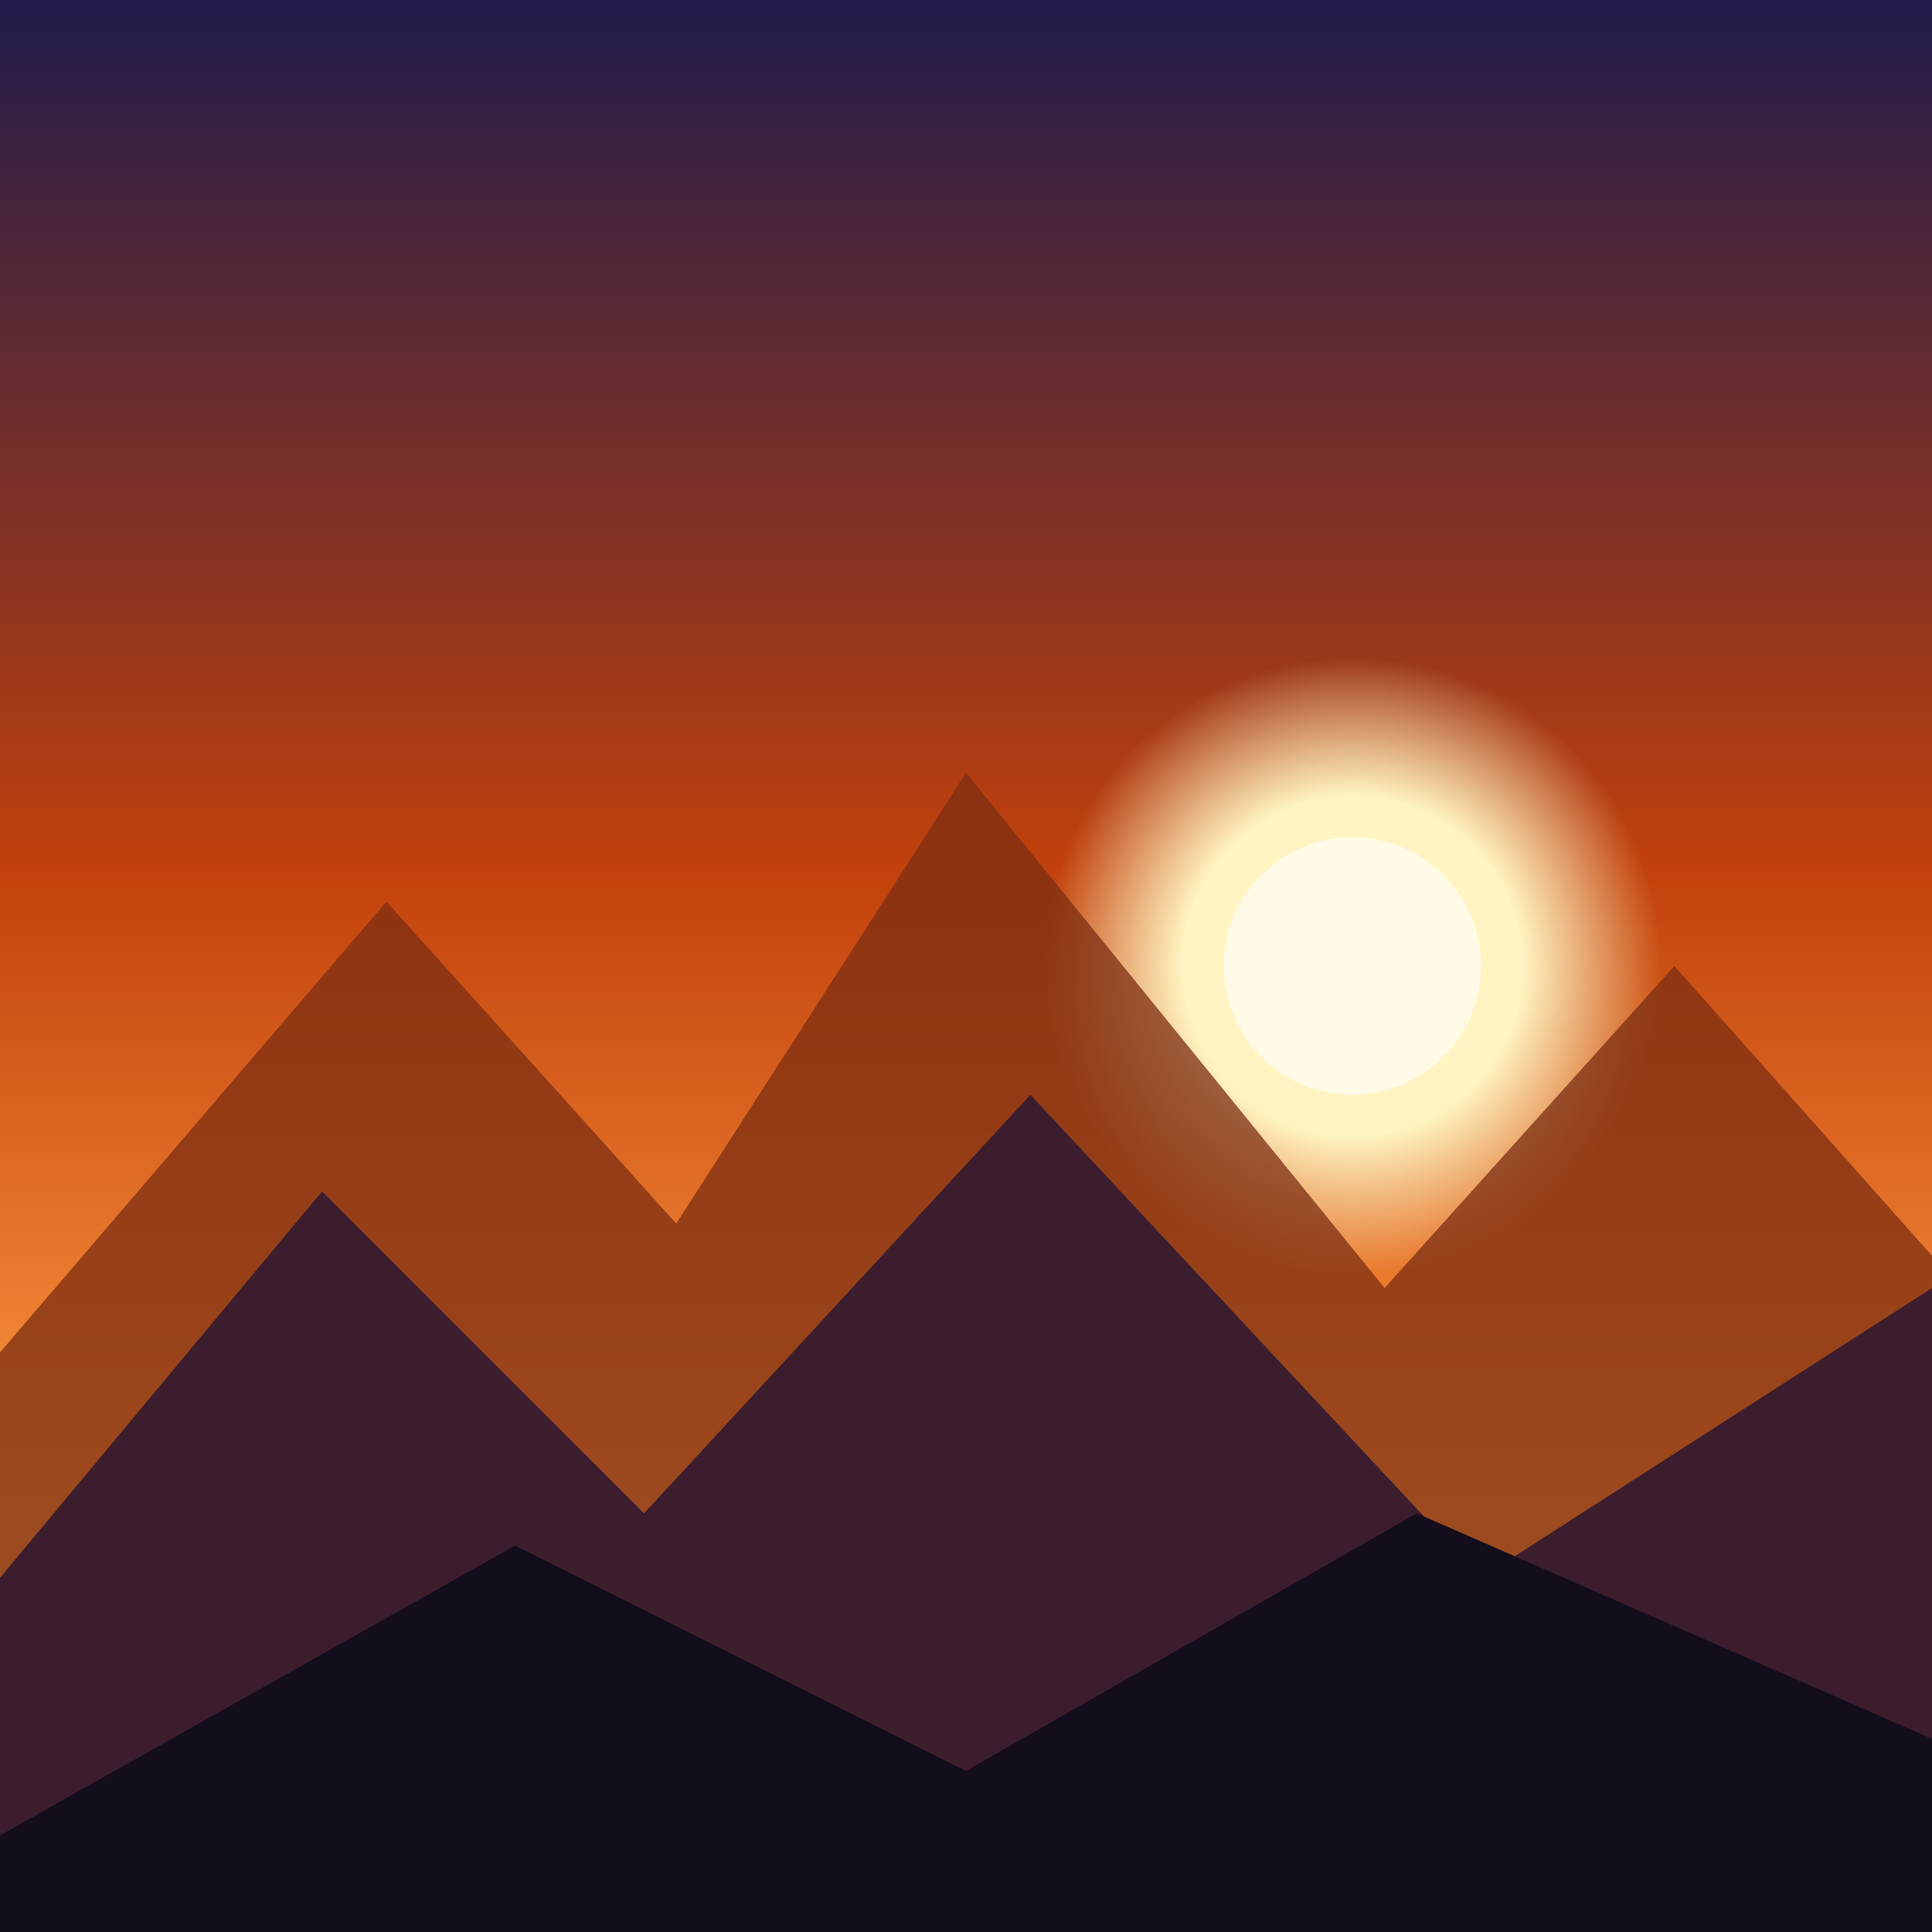
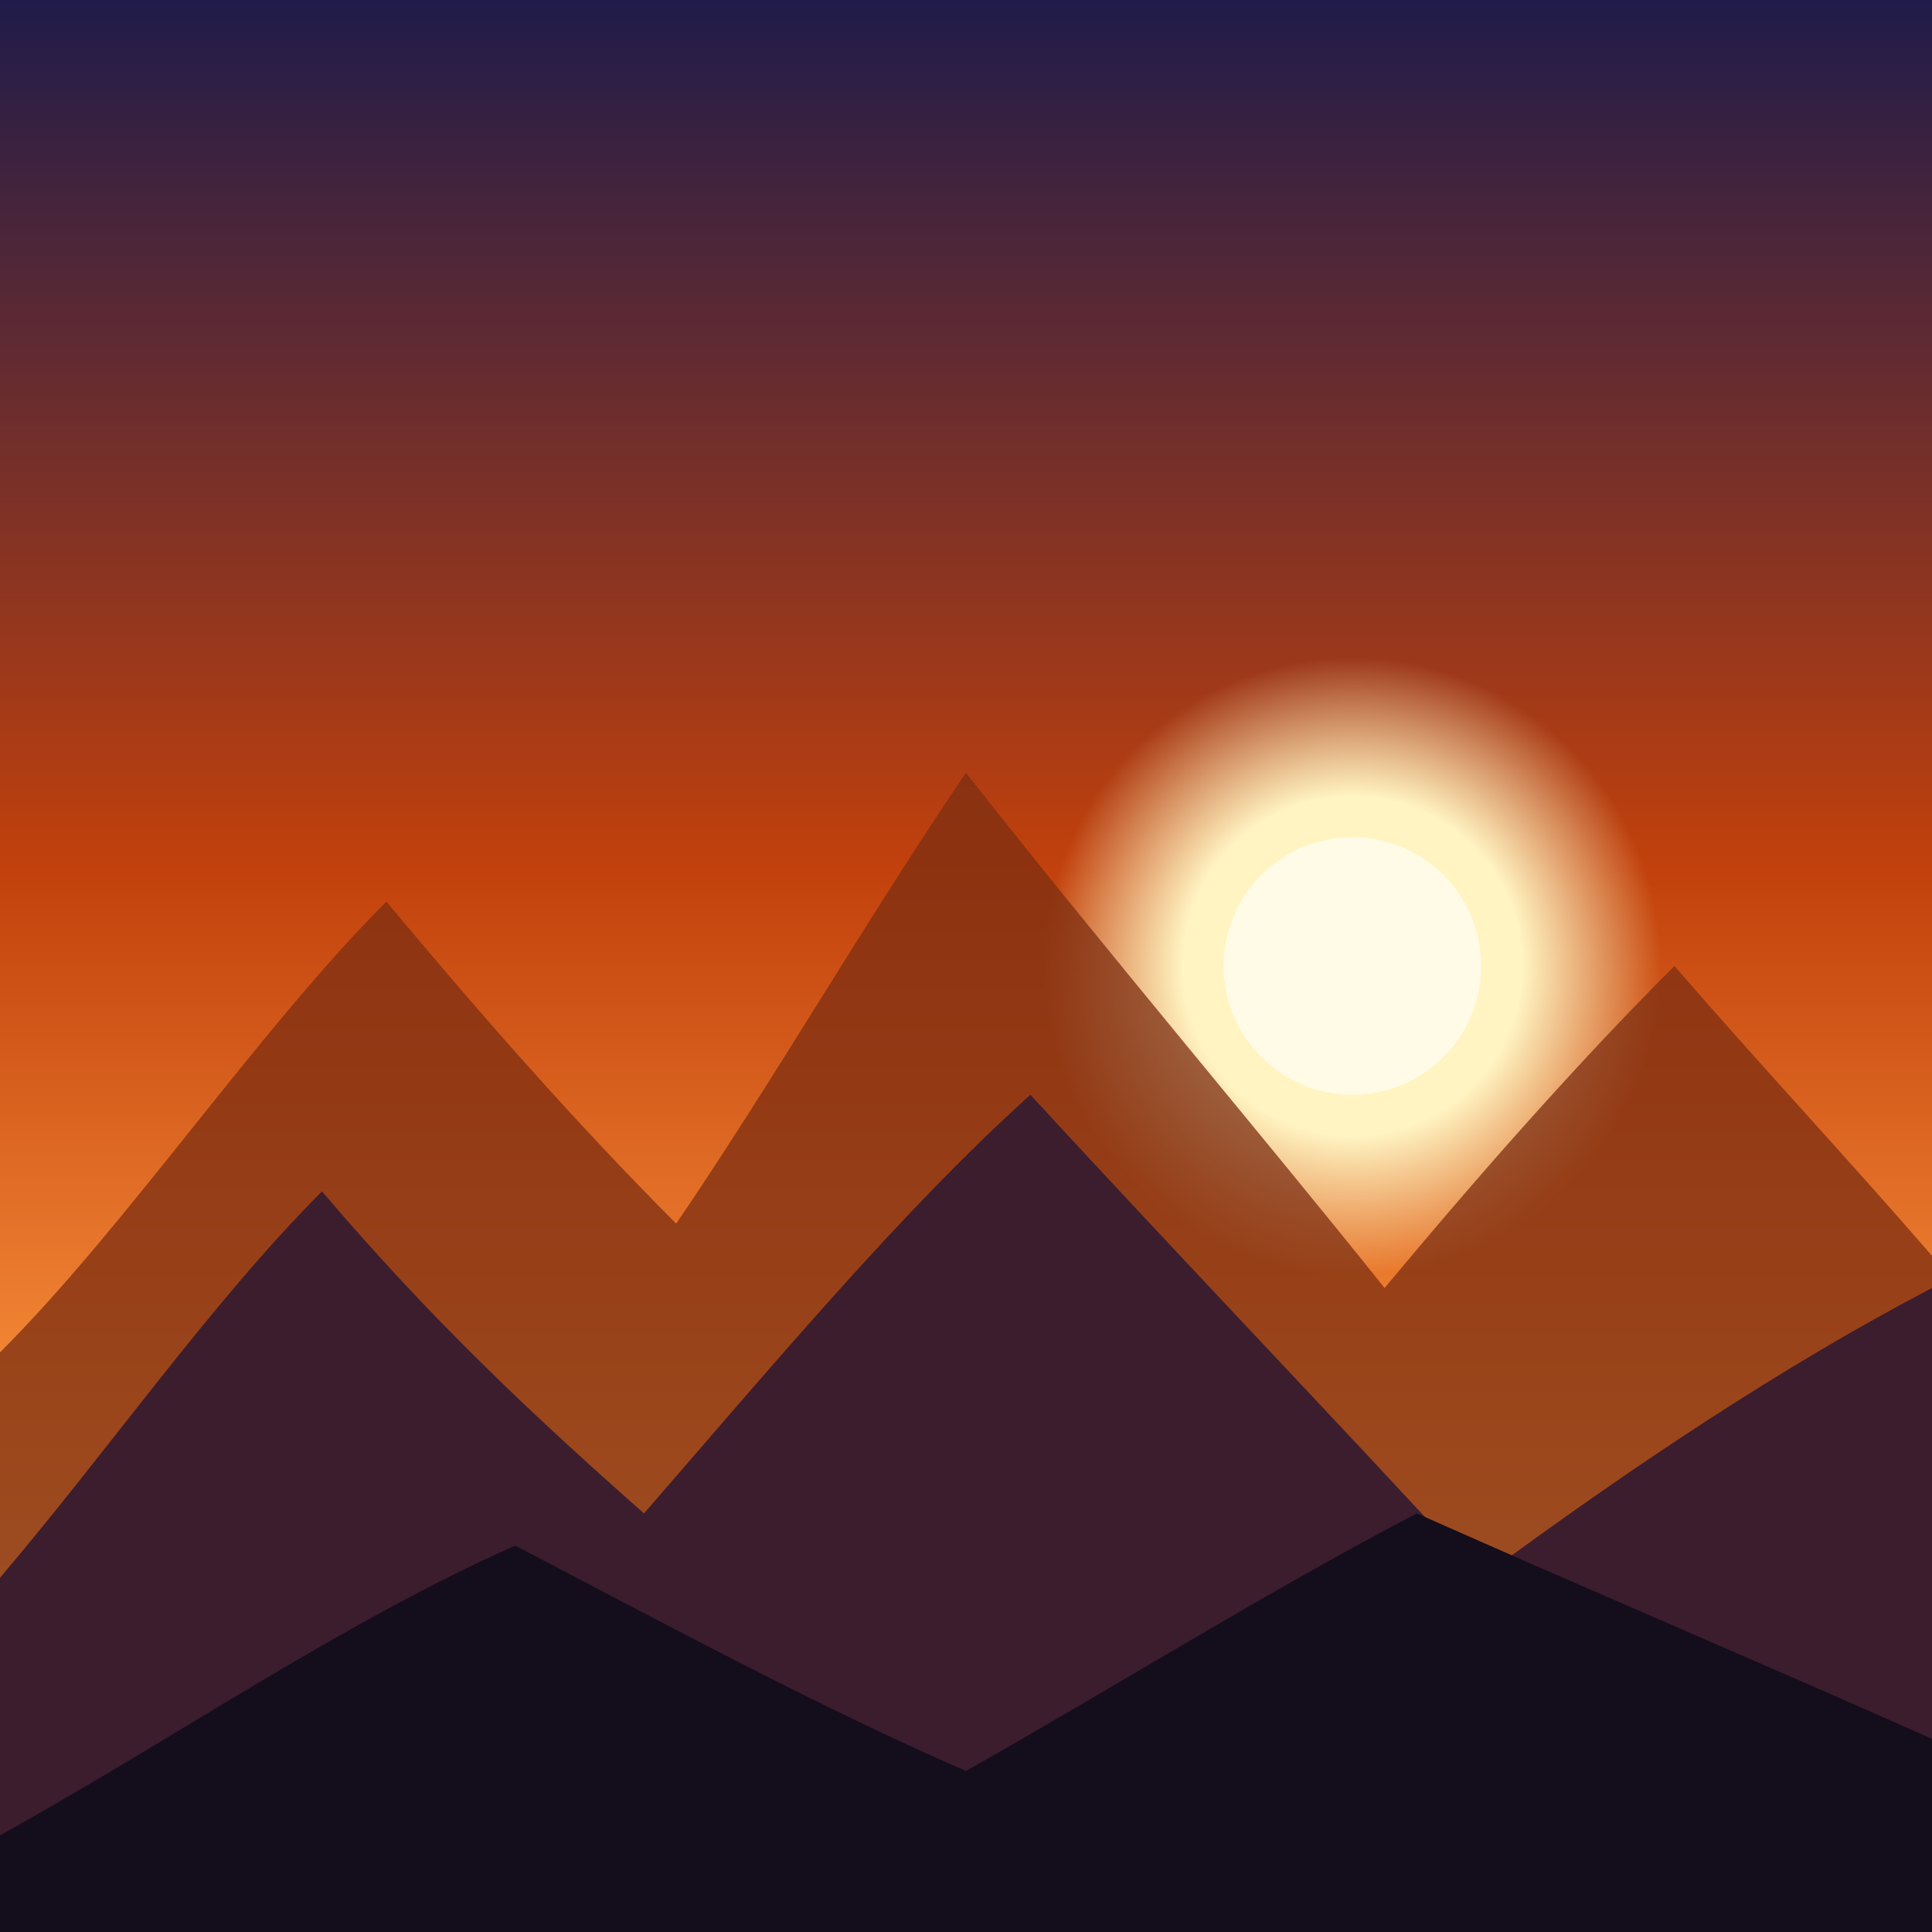
<svg xmlns="http://www.w3.org/2000/svg" width="600" height="600" viewBox="0 0 300 300" preserveAspectRatio="xMidYMid slice">
  <defs>
    <radialGradient id="glow" cx="0.5" cy="0.5" r="0.5">
      <stop offset="0" stop-color="#fff4c2" />
      <stop offset="0.55" stop-color="#fff4c2" />
      <stop offset="1" stop-color="#fff4c2" stop-opacity="0" />
    </radialGradient>
    <linearGradient id="a" x1="0" y1="0" x2="0" y2="1">
      <stop offset="0" stop-color="#1e1b4b" />
      <stop offset="0.45" stop-color="#c2410c" />
      <stop offset="0.75" stop-color="#fb923c" />
      <stop offset="1" stop-color="#fde68a" />
    </linearGradient>
  </defs>
  <rect width="300" height="300" fill="url(#a)" />
  <circle cx="210" cy="150" r="48" fill="url(#glow)" />
  <circle cx="210" cy="150" r="20" fill="#fffbe6" />
-   <polygon points="0,210 60,140 105,190 150,120 215,200 260,150 300,195 300,300 0,300" fill="#7c2d12" opacity=".75" />
-   <polygon points="0,245 50,185 100,235 160,170 230,245 300,200 300,300 0,300" fill="#3b1d2e" />
-   <polygon points="0,285 80,240 150,275 220,235 300,270 300,300 0,300" fill="#140d1c" />
+   <path d="M0 210 C20 190 40 160 60 140 C75 158 90 175 105 190 C120 168 135 142 150 120 C172 148 195 175 215 200 C230 182 245 165 260 150 C273 165 287 180 300 195 L300 300 L0 300 Z" fill="#7c2d12" opacity=".75" />
+   <path d="M0 245 C17 225 33 202 50 185 C67 205 83 220 100 235 C120 212 140 188 160 170 C183 195 207 220 230 245 C253 228 277 212 300 200 L300 300 L0 300 Z" fill="#3b1d2e" />
+   <path d="M0 285 C27 270 53 252 80 240 C103 252 127 265 150 275 C173 262 197 247 220 235 C247 247 273 258 300 270 L300 300 L0 300 Z" fill="#140d1c" />
</svg>
